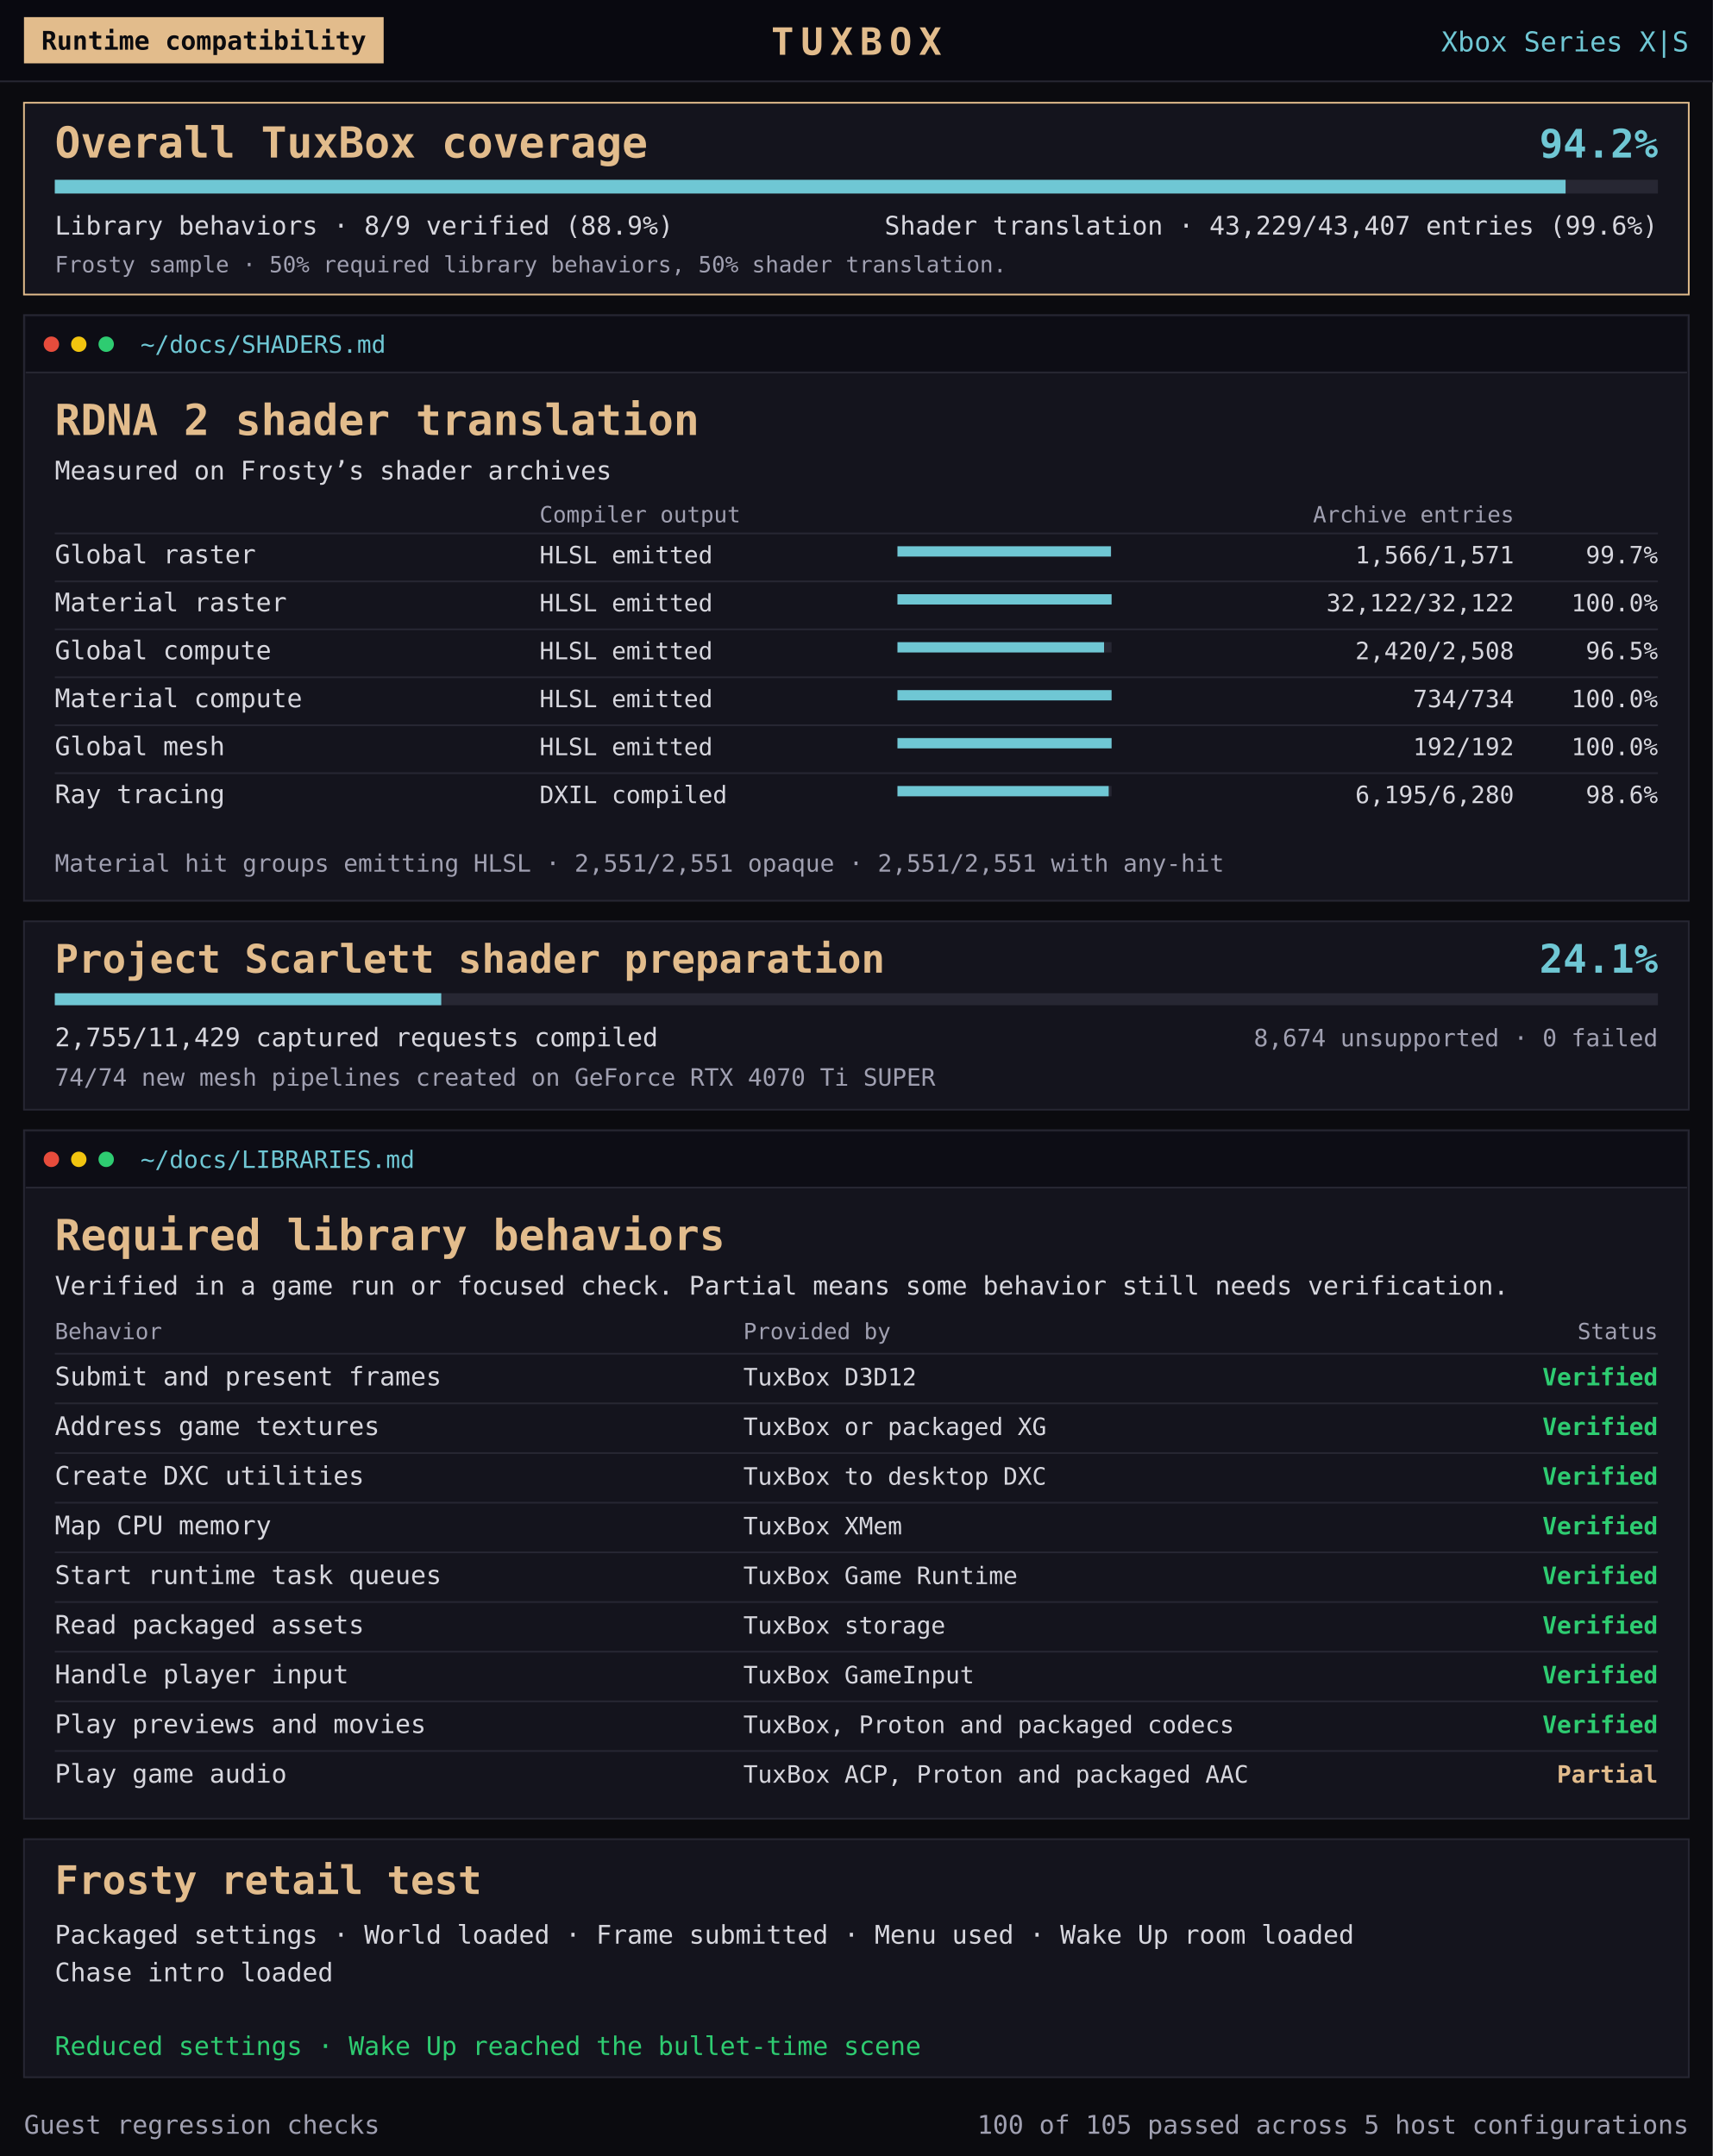
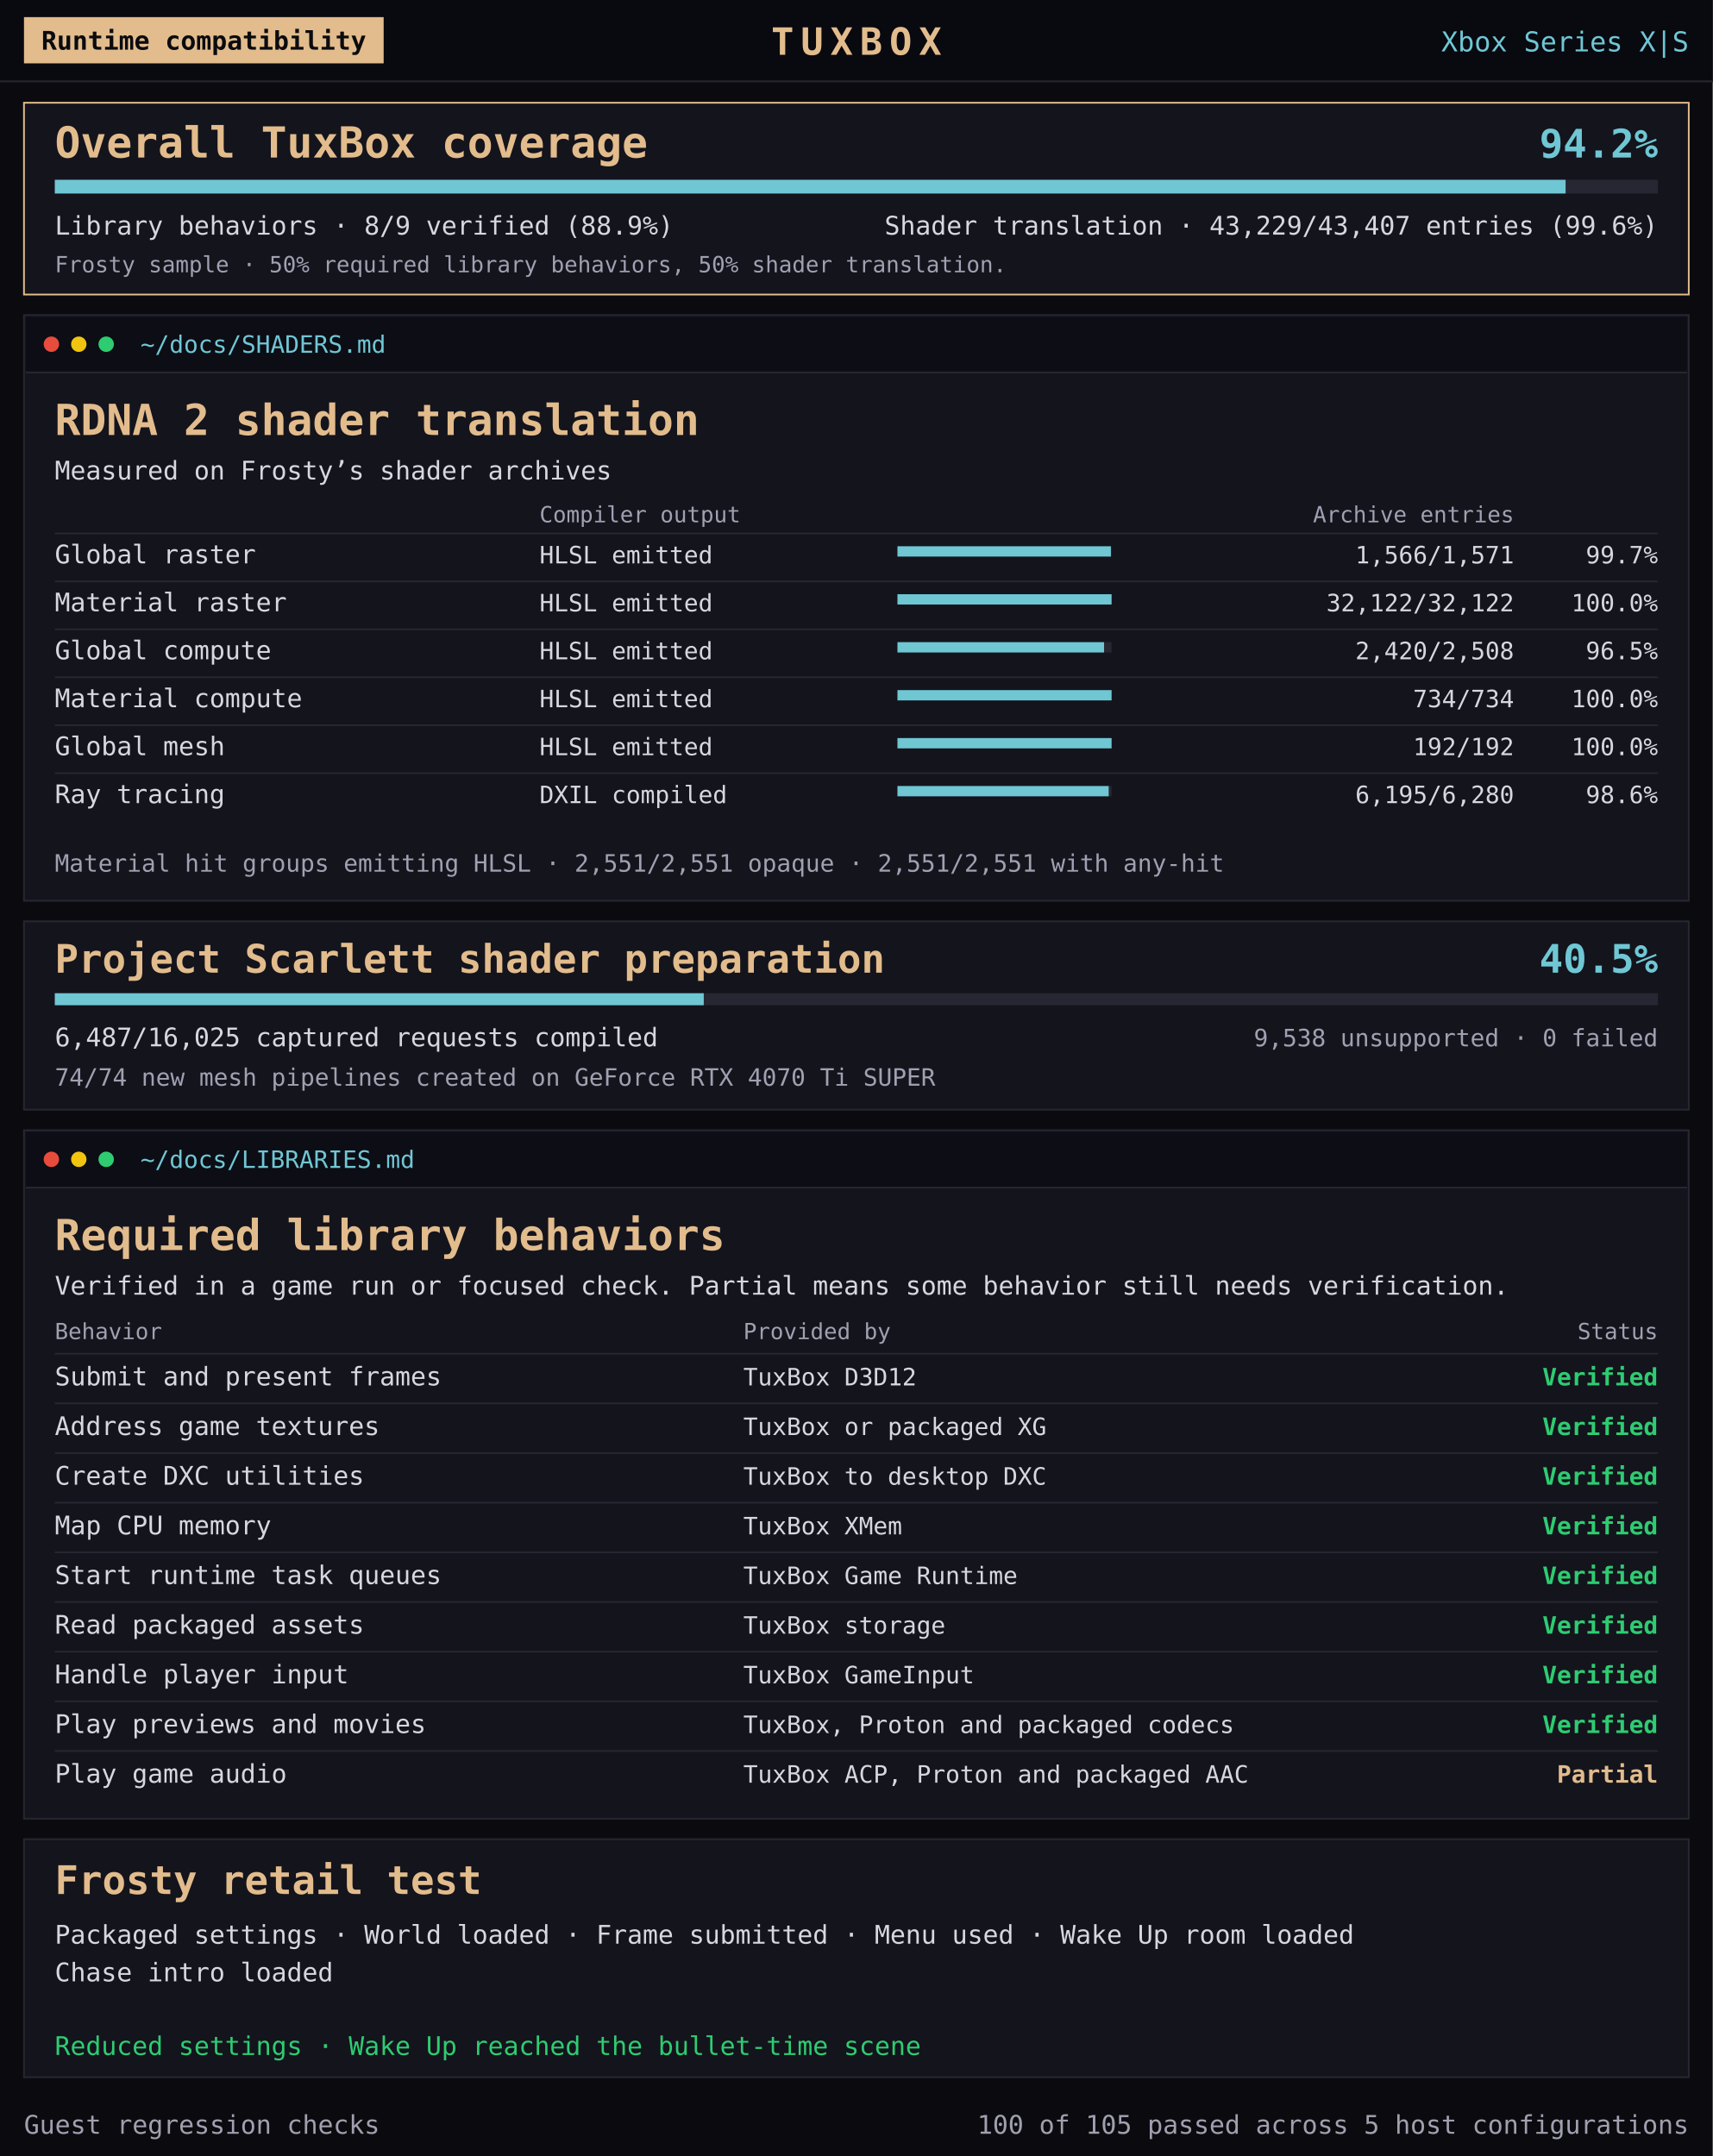
<svg xmlns="http://www.w3.org/2000/svg" role="img" font-family="'Terminess Nerd Font Mono', 'DejaVu Sans Mono', Consolas, monospace" aria-labelledby="map-title map-description" viewBox="0 0 1000 1259" width="1000" height="1259">
  <rect x="0" y="0" width="1000" height="1259" fill="#0b0b0f" />
  <rect x="0" y="0" width="1000" height="48" fill="#090910" />
  <rect x="0" y="47" width="1000" height="1" fill="#272733" />
  <rect x="14" y="10" width="210" height="27" fill="#e2bc8c" />
  <text x="119" y="29" fill="#0b0b0f" font-size="15" text-anchor="middle" font-weight="bold">Runtime compatibility</text>
  <text x="500" y="32" fill="#e2bc8c" font-size="22" text-anchor="middle" font-weight="bold" letter-spacing="4">TUXBOX</text>
  <text x="986" y="30" fill="#6fc7d4" font-size="16" text-anchor="end" font-weight="normal">Xbox Series X|S</text>
  <g transform="translate(14 60)">
    <rect x="0" y="0" width="972" height="112" fill="#14141d" stroke="#e2bc8c" />
    <text x="18" y="32" fill="#e2bc8c" font-size="25" text-anchor="start" font-weight="bold">Overall TuxBox coverage</text>
    <text x="954" y="32" fill="#6fc7d4" font-size="23" text-anchor="end" font-weight="bold">94.2%</text>
    <rect x="18" y="45" width="936" height="8" fill="#272733" />
    <rect x="18" y="45" width="882.081" height="8" fill="#6fc7d4" />
    <text x="18" y="77" fill="#d7d7de" font-size="15" text-anchor="start" font-weight="normal">Library behaviors · 8/9 verified (88.9%)</text>
    <text x="954" y="77" fill="#d7d7de" font-size="15" text-anchor="end" font-weight="normal">Shader translation · 43,229/43,407 entries (99.6%)</text>
    <text x="18" y="99" fill="#a0a0b1" font-size="13" text-anchor="start" font-weight="normal">Frosty sample · 50% required library behaviors, 50% shader translation.</text>
  </g>
  <g transform="translate(14 184)">
    <rect x="0" y="0" width="972" height="342" fill="#14141d" stroke="#272733" stroke-width="1" />
    <rect x="1" y="1" width="970" height="32" fill="#0d0d15" />
    <rect x="1" y="33" width="970" height="1" fill="#272733" />
    <circle cx="16" cy="17" r="4.5" fill="#e74c3c" />
    <circle cx="32" cy="17" r="4.5" fill="#f1c40f" />
    <circle cx="48" cy="17" r="4.5" fill="#2ecc71" />
    <text x="68" y="22" fill="#6fc7d4" font-size="14" text-anchor="start" font-weight="normal">~/docs/SHADERS.md</text>
    <text x="18" y="70" fill="#e2bc8c" font-size="25" text-anchor="start" font-weight="bold">RDNA 2 shader translation</text>
    <text x="18" y="96" fill="#d7d7de" font-size="15" text-anchor="start" font-weight="normal">Measured on Frosty’s shader archives</text>
    <text x="301" y="121" fill="#a0a0b1" font-size="13" text-anchor="start" font-weight="normal">Compiler output</text>
    <text x="870" y="121" fill="#a0a0b1" font-size="13" text-anchor="end" font-weight="normal">Archive entries</text>
    <g>
      <rect x="18" y="127" width="936" height="1" fill="#272733" />
      <text x="18" y="145" fill="#d7d7de" font-size="15" text-anchor="start" font-weight="normal">Global raster</text>
      <text x="301" y="145" fill="#d7d7de" font-size="14" text-anchor="start" font-weight="normal">HLSL emitted</text>
      <rect x="510" y="135" width="125" height="6" fill="#272733" />
      <rect x="510" y="135" width="124.602" height="6" fill="#6fc7d4" />
      <text x="870" y="145" fill="#d7d7de" font-size="14" text-anchor="end" font-weight="normal">1,566/1,571</text>
      <text x="954" y="145" fill="#d7d7de" font-size="14" text-anchor="end" font-weight="normal">99.7%</text>
    </g>
    <g>
      <rect x="18" y="155" width="936" height="1" fill="#272733" />
      <text x="18" y="173" fill="#d7d7de" font-size="15" text-anchor="start" font-weight="normal">Material raster</text>
      <text x="301" y="173" fill="#d7d7de" font-size="14" text-anchor="start" font-weight="normal">HLSL emitted</text>
      <rect x="510" y="163" width="125" height="6" fill="#272733" />
      <rect x="510" y="163" width="125.0" height="6" fill="#6fc7d4" />
      <text x="870" y="173" fill="#d7d7de" font-size="14" text-anchor="end" font-weight="normal">32,122/32,122</text>
      <text x="954" y="173" fill="#d7d7de" font-size="14" text-anchor="end" font-weight="normal">100.0%</text>
    </g>
    <g>
      <rect x="18" y="183" width="936" height="1" fill="#272733" />
      <text x="18" y="201" fill="#d7d7de" font-size="15" text-anchor="start" font-weight="normal">Global compute</text>
      <text x="301" y="201" fill="#d7d7de" font-size="14" text-anchor="start" font-weight="normal">HLSL emitted</text>
      <rect x="510" y="191" width="125" height="6" fill="#272733" />
      <rect x="510" y="191" width="120.614" height="6" fill="#6fc7d4" />
      <text x="870" y="201" fill="#d7d7de" font-size="14" text-anchor="end" font-weight="normal">2,420/2,508</text>
      <text x="954" y="201" fill="#d7d7de" font-size="14" text-anchor="end" font-weight="normal">96.5%</text>
    </g>
    <g>
      <rect x="18" y="211" width="936" height="1" fill="#272733" />
      <text x="18" y="229" fill="#d7d7de" font-size="15" text-anchor="start" font-weight="normal">Material compute</text>
      <text x="301" y="229" fill="#d7d7de" font-size="14" text-anchor="start" font-weight="normal">HLSL emitted</text>
      <rect x="510" y="219" width="125" height="6" fill="#272733" />
      <rect x="510" y="219" width="125.0" height="6" fill="#6fc7d4" />
      <text x="870" y="229" fill="#d7d7de" font-size="14" text-anchor="end" font-weight="normal">734/734</text>
      <text x="954" y="229" fill="#d7d7de" font-size="14" text-anchor="end" font-weight="normal">100.0%</text>
    </g>
    <g>
      <rect x="18" y="239" width="936" height="1" fill="#272733" />
      <text x="18" y="257" fill="#d7d7de" font-size="15" text-anchor="start" font-weight="normal">Global mesh</text>
      <text x="301" y="257" fill="#d7d7de" font-size="14" text-anchor="start" font-weight="normal">HLSL emitted</text>
      <rect x="510" y="247" width="125" height="6" fill="#272733" />
      <rect x="510" y="247" width="125.0" height="6" fill="#6fc7d4" />
      <text x="870" y="257" fill="#d7d7de" font-size="14" text-anchor="end" font-weight="normal">192/192</text>
      <text x="954" y="257" fill="#d7d7de" font-size="14" text-anchor="end" font-weight="normal">100.0%</text>
    </g>
    <g>
      <rect x="18" y="267" width="936" height="1" fill="#272733" />
      <text x="18" y="285" fill="#d7d7de" font-size="15" text-anchor="start" font-weight="normal">Ray tracing</text>
      <text x="301" y="285" fill="#d7d7de" font-size="14" text-anchor="start" font-weight="normal">DXIL compiled</text>
      <rect x="510" y="275" width="125" height="6" fill="#272733" />
      <rect x="510" y="275" width="123.308" height="6" fill="#6fc7d4" />
      <text x="870" y="285" fill="#d7d7de" font-size="14" text-anchor="end" font-weight="normal">6,195/6,280</text>
      <text x="954" y="285" fill="#d7d7de" font-size="14" text-anchor="end" font-weight="normal">98.6%</text>
    </g>
    <text x="18" y="325" fill="#a0a0b1" font-size="14" text-anchor="start" font-weight="normal">Material hit groups emitting HLSL · 2,551/2,551 opaque · 2,551/2,551 with any-hit</text>
  </g>
  <g transform="translate(14 538)">
    <rect x="0" y="0" width="972" height="110" fill="#14141d" stroke="#272733" />
    <text x="18" y="30" fill="#e2bc8c" font-size="23" text-anchor="start" font-weight="bold">Project Scarlett shader preparation</text>
-     <text x="954" y="30" fill="#6fc7d4" font-size="23" text-anchor="end" font-weight="bold">24.1%</text>
+     <text x="954" y="30" fill="#6fc7d4" font-size="23" text-anchor="end" font-weight="bold">40.5%</text>
    <rect x="18" y="42" width="936" height="7" fill="#272733" />
-     <rect x="18" y="42" width="225.626" height="7" fill="#6fc7d4" />
-     <text x="18" y="73" fill="#d7d7de" font-size="15" text-anchor="start" font-weight="normal">2,755/11,429 captured requests compiled</text>
-     <text x="954" y="73" fill="#a0a0b1" font-size="14" text-anchor="end" font-weight="normal">8,674 unsupported · 0 failed</text>
+     <rect x="18" y="42" width="378.897" height="7" fill="#6fc7d4" />
+     <text x="18" y="73" fill="#d7d7de" font-size="15" text-anchor="start" font-weight="normal">6,487/16,025 captured requests compiled</text>
+     <text x="954" y="73" fill="#a0a0b1" font-size="14" text-anchor="end" font-weight="normal">9,538 unsupported · 0 failed</text>
    <text x="18" y="96" fill="#a0a0b1" font-size="14" text-anchor="start" font-weight="normal">74/74 new mesh pipelines created on GeForce RTX 4070 Ti SUPER</text>
  </g>
  <g transform="translate(14 660)">
    <rect x="0" y="0" width="972" height="402" fill="#14141d" stroke="#272733" stroke-width="1" />
    <rect x="1" y="1" width="970" height="32" fill="#0d0d15" />
    <rect x="1" y="33" width="970" height="1" fill="#272733" />
    <circle cx="16" cy="17" r="4.5" fill="#e74c3c" />
    <circle cx="32" cy="17" r="4.5" fill="#f1c40f" />
    <circle cx="48" cy="17" r="4.5" fill="#2ecc71" />
    <text x="68" y="22" fill="#6fc7d4" font-size="14" text-anchor="start" font-weight="normal">~/docs/LIBRARIES.md</text>
    <text x="18" y="70" fill="#e2bc8c" font-size="25" text-anchor="start" font-weight="bold">Required library behaviors</text>
    <text x="18" y="96" fill="#d7d7de" font-size="15" text-anchor="start" font-weight="normal">Verified in a game run or focused check. Partial means some behavior still needs verification.</text>
    <text x="18" y="122" fill="#a0a0b1" font-size="13" text-anchor="start" font-weight="normal">Behavior</text>
    <text x="420" y="122" fill="#a0a0b1" font-size="13" text-anchor="start" font-weight="normal">Provided by</text>
    <text x="954" y="122" fill="#a0a0b1" font-size="13" text-anchor="end" font-weight="normal">Status</text>
    <g>
      <rect x="18" y="130" width="936" height="1" fill="#272733" />
      <text x="18" y="149" fill="#d7d7de" font-size="15" text-anchor="start" font-weight="normal">Submit and present frames</text>
      <text x="420" y="149" fill="#d7d7de" font-size="14" text-anchor="start" font-weight="normal">TuxBox D3D12</text>
      <text x="954" y="149" fill="#2ecc71" font-size="14" text-anchor="end" font-weight="bold">Verified</text>
    </g>
    <g>
      <rect x="18" y="159" width="936" height="1" fill="#272733" />
      <text x="18" y="178" fill="#d7d7de" font-size="15" text-anchor="start" font-weight="normal">Address game textures</text>
      <text x="420" y="178" fill="#d7d7de" font-size="14" text-anchor="start" font-weight="normal">TuxBox or packaged XG</text>
      <text x="954" y="178" fill="#2ecc71" font-size="14" text-anchor="end" font-weight="bold">Verified</text>
    </g>
    <g>
      <rect x="18" y="188" width="936" height="1" fill="#272733" />
      <text x="18" y="207" fill="#d7d7de" font-size="15" text-anchor="start" font-weight="normal">Create DXC utilities</text>
      <text x="420" y="207" fill="#d7d7de" font-size="14" text-anchor="start" font-weight="normal">TuxBox to desktop DXC</text>
      <text x="954" y="207" fill="#2ecc71" font-size="14" text-anchor="end" font-weight="bold">Verified</text>
    </g>
    <g>
      <rect x="18" y="217" width="936" height="1" fill="#272733" />
      <text x="18" y="236" fill="#d7d7de" font-size="15" text-anchor="start" font-weight="normal">Map CPU memory</text>
      <text x="420" y="236" fill="#d7d7de" font-size="14" text-anchor="start" font-weight="normal">TuxBox XMem</text>
      <text x="954" y="236" fill="#2ecc71" font-size="14" text-anchor="end" font-weight="bold">Verified</text>
    </g>
    <g>
      <rect x="18" y="246" width="936" height="1" fill="#272733" />
      <text x="18" y="265" fill="#d7d7de" font-size="15" text-anchor="start" font-weight="normal">Start runtime task queues</text>
      <text x="420" y="265" fill="#d7d7de" font-size="14" text-anchor="start" font-weight="normal">TuxBox Game Runtime</text>
      <text x="954" y="265" fill="#2ecc71" font-size="14" text-anchor="end" font-weight="bold">Verified</text>
    </g>
    <g>
      <rect x="18" y="275" width="936" height="1" fill="#272733" />
      <text x="18" y="294" fill="#d7d7de" font-size="15" text-anchor="start" font-weight="normal">Read packaged assets</text>
      <text x="420" y="294" fill="#d7d7de" font-size="14" text-anchor="start" font-weight="normal">TuxBox storage</text>
      <text x="954" y="294" fill="#2ecc71" font-size="14" text-anchor="end" font-weight="bold">Verified</text>
    </g>
    <g>
      <rect x="18" y="304" width="936" height="1" fill="#272733" />
      <text x="18" y="323" fill="#d7d7de" font-size="15" text-anchor="start" font-weight="normal">Handle player input</text>
      <text x="420" y="323" fill="#d7d7de" font-size="14" text-anchor="start" font-weight="normal">TuxBox GameInput</text>
      <text x="954" y="323" fill="#2ecc71" font-size="14" text-anchor="end" font-weight="bold">Verified</text>
    </g>
    <g>
      <rect x="18" y="333" width="936" height="1" fill="#272733" />
      <text x="18" y="352" fill="#d7d7de" font-size="15" text-anchor="start" font-weight="normal">Play previews and movies</text>
      <text x="420" y="352" fill="#d7d7de" font-size="14" text-anchor="start" font-weight="normal">TuxBox, Proton and packaged codecs</text>
      <text x="954" y="352" fill="#2ecc71" font-size="14" text-anchor="end" font-weight="bold">Verified</text>
    </g>
    <g>
      <rect x="18" y="362" width="936" height="1" fill="#272733" />
      <text x="18" y="381" fill="#d7d7de" font-size="15" text-anchor="start" font-weight="normal">Play game audio</text>
      <text x="420" y="381" fill="#d7d7de" font-size="14" text-anchor="start" font-weight="normal">TuxBox ACP, Proton and packaged AAC</text>
      <text x="954" y="381" fill="#e2bc8c" font-size="14" text-anchor="end" font-weight="bold">Partial</text>
    </g>
  </g>
  <g transform="translate(14 1074)">
    <rect x="0" y="0" width="972" height="139" fill="#14141d" stroke="#272733" />
    <text x="18" y="32" fill="#e2bc8c" font-size="23" text-anchor="start" font-weight="bold">Frosty retail test</text>
    <text x="18" y="61" fill="#d7d7de" font-size="15" text-anchor="start" font-weight="normal">Packaged settings · World loaded · Frame submitted · Menu used · Wake Up room loaded</text>
    <text x="18" y="83" fill="#d7d7de" font-size="15" text-anchor="start" font-weight="normal">Chase intro loaded</text>
    <text x="18" y="126" fill="#2ecc71" font-size="15" text-anchor="start" font-weight="normal">Reduced settings · Wake Up reached the bullet-time scene</text>
  </g>
  <g transform="translate(14 1225)">
    <text x="0" y="21" fill="#a0a0b1" font-size="15" text-anchor="start" font-weight="normal">Guest regression checks</text>
    <text x="972" y="21" fill="#a0a0b1" font-size="15" text-anchor="end" font-weight="normal">100 of 105 passed across 5 host configurations</text>
  </g>
</svg>
